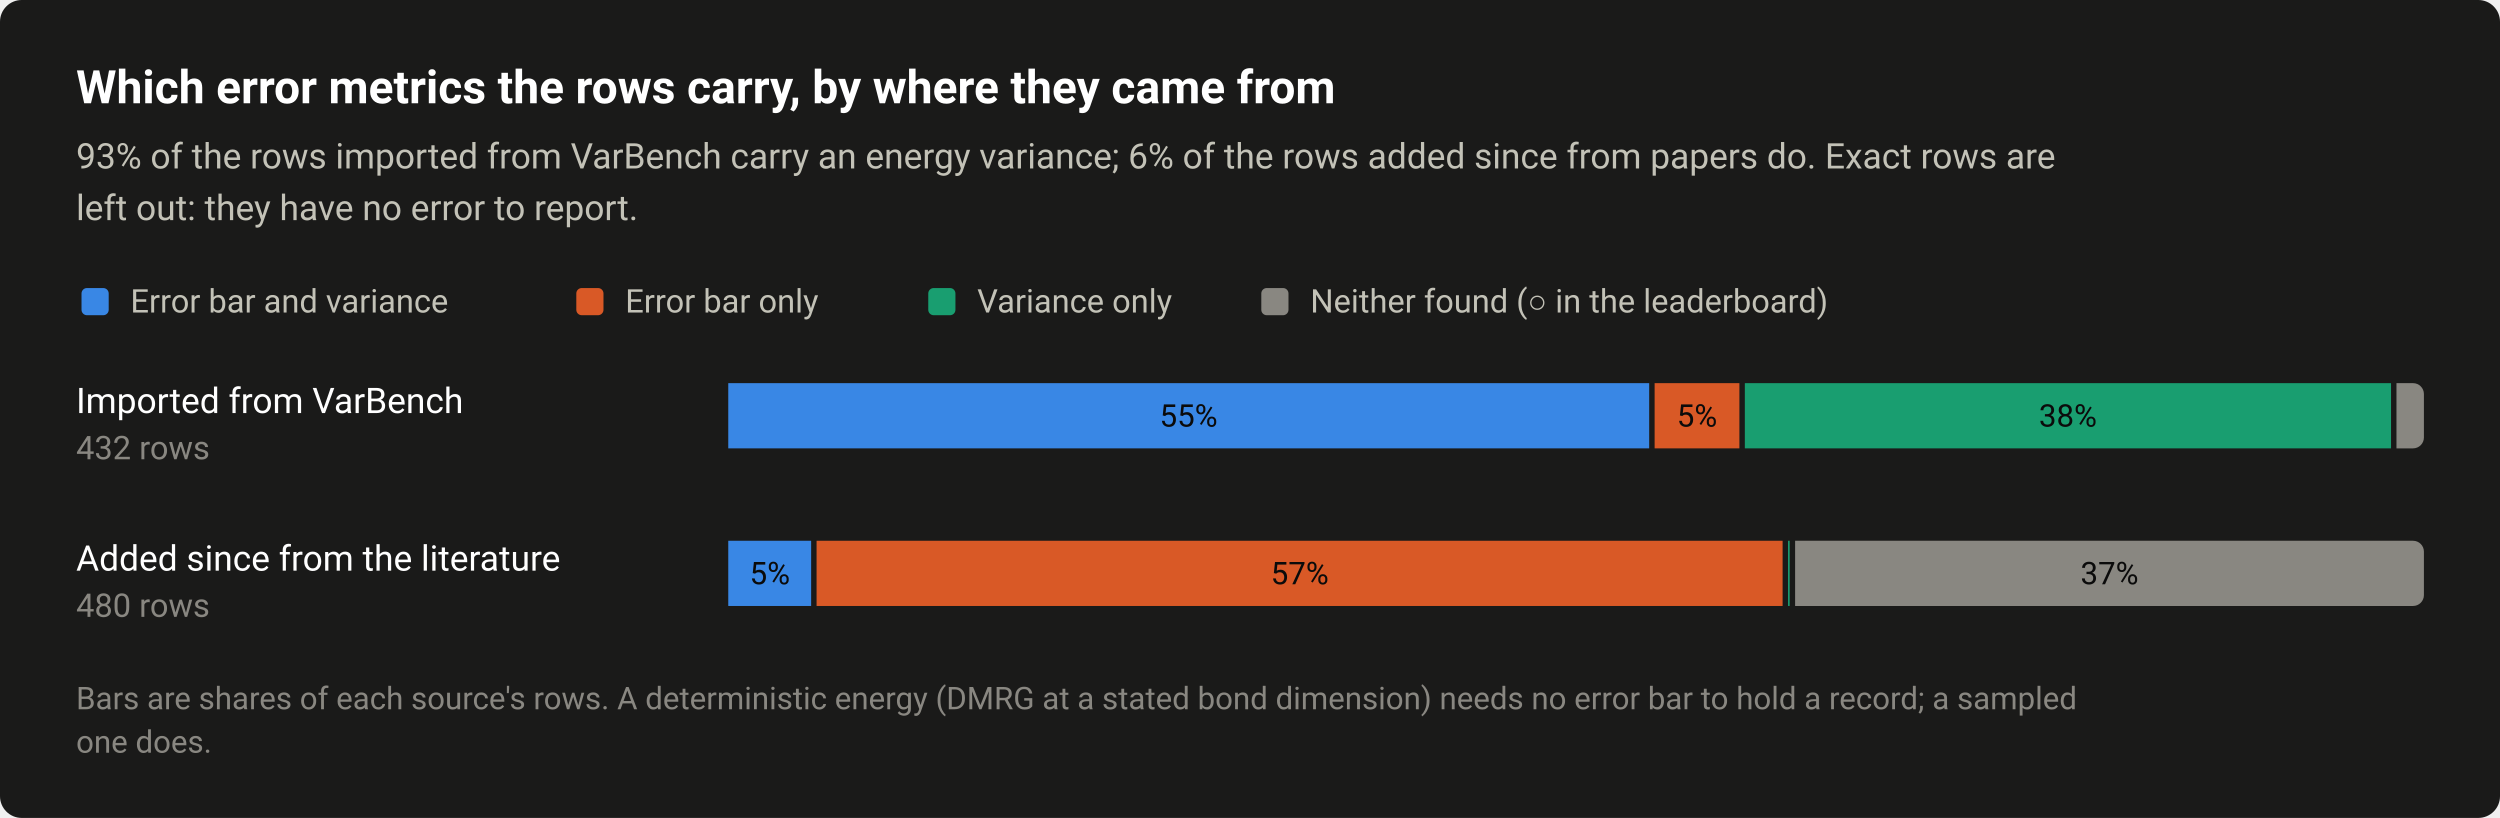
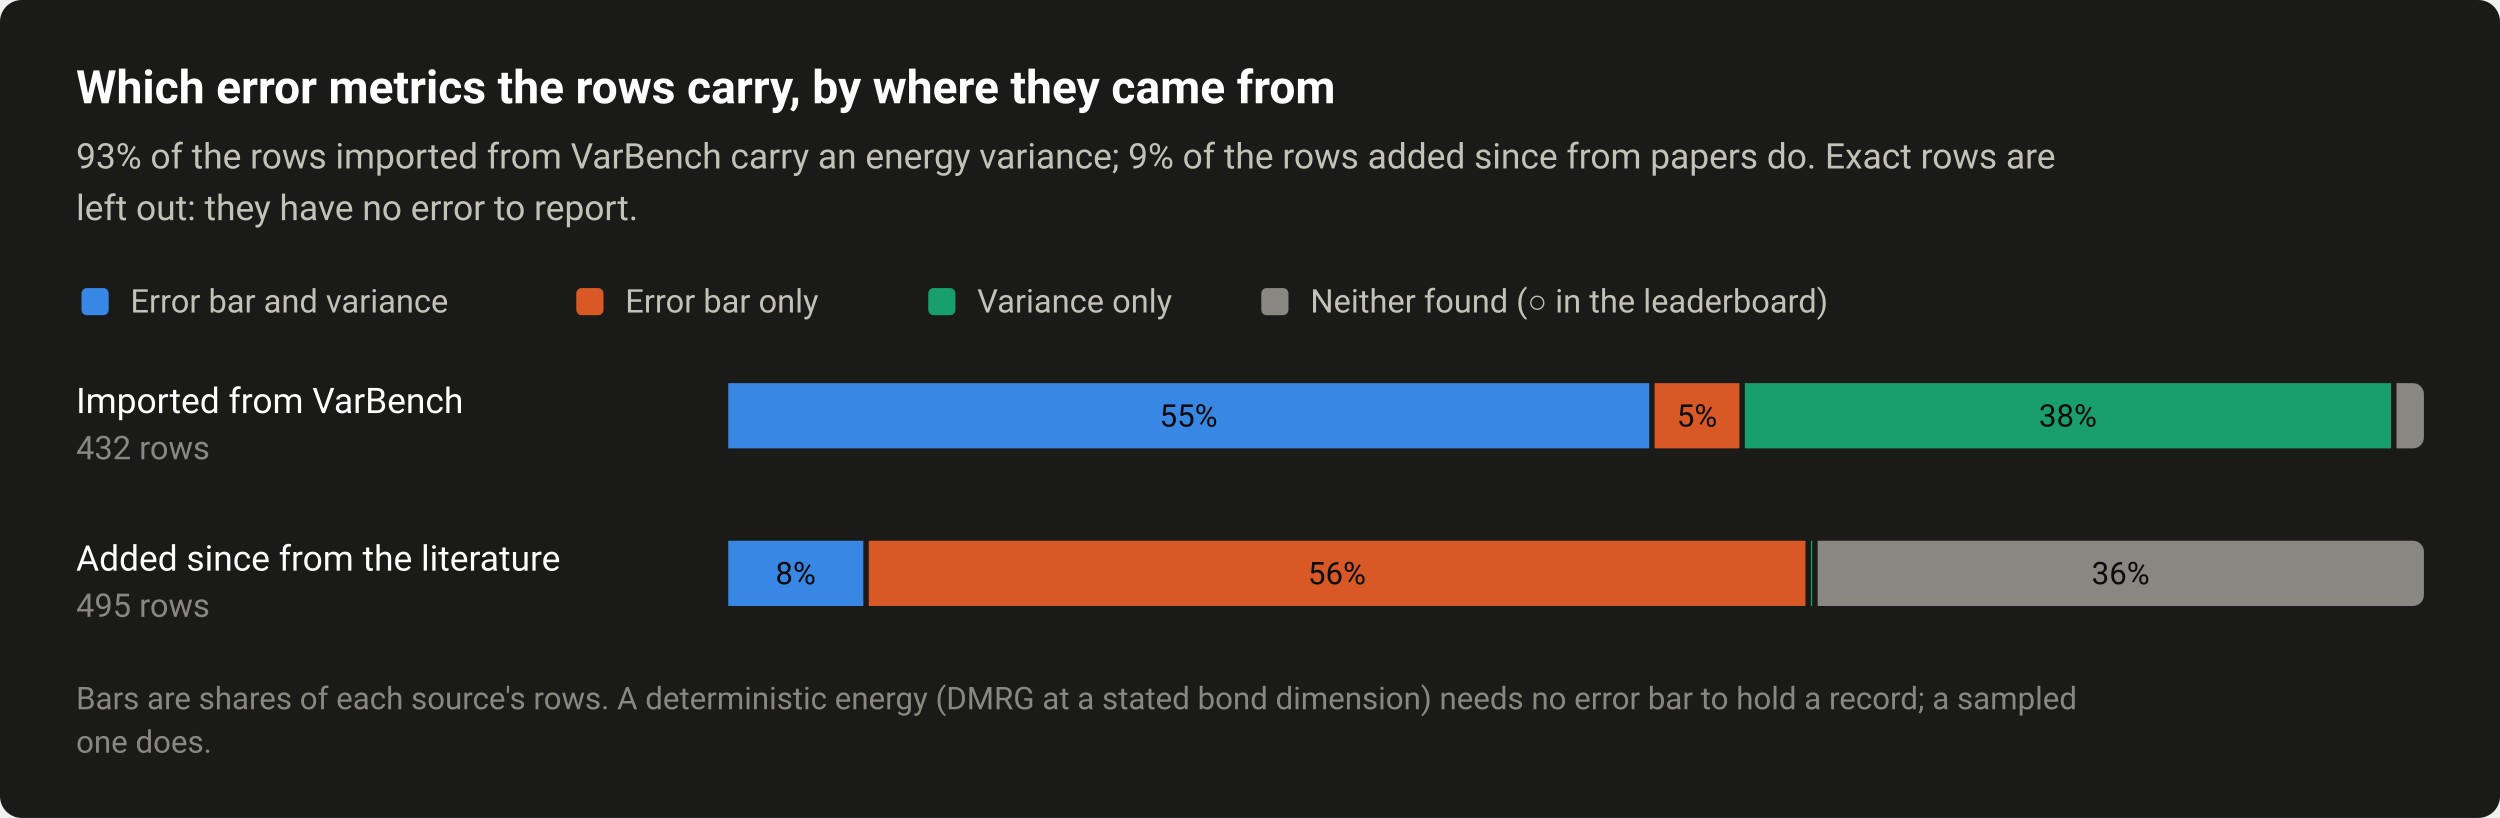
<svg xmlns="http://www.w3.org/2000/svg" width="920" height="301" viewBox="0 0 920 301" role="img" aria-labelledby="title desc">
  <style>text{font-family:system-ui,-apple-system,"Segoe UI",Roboto,"Helvetica Neue",Arial,sans-serif}</style>
  <rect width="920" height="301" rx="8" fill="#1a1a19" />
  <text x="28" y="38" font-size="17" fill="#ffffff" font-weight="600">Which error metrics the rows carry, by where they came from</text>
-   <text x="28" y="62" font-size="13" fill="#c3c2b7">93% of the rows imported from VarBench carry an energy variance; 6% of the rows added since from papers do. Exact rows are</text>
+   <text x="28" y="62" font-size="13" fill="#c3c2b7">93% of the rows imported from VarBench carry an energy variance; 9% of the rows added since from papers do. Exact rows are</text>
  <text x="28" y="81" font-size="13" fill="#c3c2b7">left out: they have no error to report.</text>
  <rect x="30" y="106" width="10" height="10" rx="2" fill="#3987e5" />
  <text x="48" y="115" font-size="12" fill="#c3c2b7">Error bar and variance</text>
  <rect x="212.08" y="106" width="10" height="10" rx="2" fill="#d95926" />
  <text x="230.1" y="115" font-size="12" fill="#c3c2b7">Error bar only</text>
  <rect x="341.6" y="106" width="10" height="10" rx="2" fill="#199e70" />
  <text x="359.6" y="115" font-size="12" fill="#c3c2b7">Variance only</text>
  <rect x="464.16" y="106" width="10" height="10" rx="2" fill="#898781" />
  <text x="482.2" y="115" font-size="12" fill="#c3c2b7">Neither found (○ in the leaderboard)</text>
  <text x="28" y="152" font-size="13" fill="#ffffff">Imported from VarBench</text>
  <text x="28" y="169" font-size="12" fill="#898781" style="font-variant-numeric:tabular-nums">432 rows</text>
  <rect x="268" y="141" width="338.9" height="24" fill="#3987e5" />
  <text x="437.4" y="157" font-size="11.5" fill="#0b0b0b" text-anchor="middle" style="font-variant-numeric:tabular-nums">55%</text>
  <rect x="608.9" y="141" width="31.2" height="24" fill="#d95926" />
  <text x="624.5" y="157" font-size="11.5" fill="#0b0b0b" text-anchor="middle" style="font-variant-numeric:tabular-nums">5%</text>
  <rect x="642.1" y="141" width="237.8" height="24" fill="#199e70" />
  <text x="761" y="157" font-size="11.5" fill="#0b0b0b" text-anchor="middle" style="font-variant-numeric:tabular-nums">38%</text>
  <path d="M881.9 141H888A4 4 0 0 1 892 145V161A4 4 0 0 1 888 165H881.9Z" fill="#898781" />
  <text x="28" y="210" font-size="13" fill="#ffffff">Added since from the literature</text>
-   <text x="28" y="227" font-size="12" fill="#898781" style="font-variant-numeric:tabular-nums">480 rows</text>
-   <rect x="268" y="199" width="30.5" height="24" fill="#3987e5" />
-   <text x="283.3" y="215" font-size="11.5" fill="#0b0b0b" text-anchor="middle" style="font-variant-numeric:tabular-nums">5%</text>
-   <rect x="300.5" y="199" width="355.5" height="24" fill="#d95926" />
-   <text x="478.3" y="215" font-size="11.5" fill="#0b0b0b" text-anchor="middle" style="font-variant-numeric:tabular-nums">57%</text>
-   <rect x="658" y="199" width="0.6" height="24" fill="#199e70" />
-   <path d="M660.6 199H888A4 4 0 0 1 892 203V219A4 4 0 0 1 888 223H660.6Z" fill="#898781" />
-   <text x="776.3" y="215" font-size="11.5" fill="#0b0b0b" text-anchor="middle" style="font-variant-numeric:tabular-nums">37%</text>
+   <text x="28" y="227" font-size="12" fill="#898781" style="font-variant-numeric:tabular-nums">495 rows</text>
+   <rect x="268" y="199" width="49.7" height="24" fill="#3987e5" />
+   <text x="292.8" y="215" font-size="11.5" fill="#0b0b0b" text-anchor="middle" style="font-variant-numeric:tabular-nums">8%</text>
+   <rect x="319.7" y="199" width="344.7" height="24" fill="#d95926" />
+   <text x="492" y="215" font-size="11.5" fill="#0b0b0b" text-anchor="middle" style="font-variant-numeric:tabular-nums">56%</text>
+   <rect x="666.4" y="199" width="0.5" height="24" fill="#199e70" />
+   <path d="M668.9 199H888A4 4 0 0 1 892 203V219A4 4 0 0 1 888 223H668.9Z" fill="#898781" />
+   <text x="780.4" y="215" font-size="11.5" fill="#0b0b0b" text-anchor="middle" style="font-variant-numeric:tabular-nums">36%</text>
  <text x="28" y="261" font-size="11.5" fill="#898781">Bars are shares of each source's rows. A deterministic energy (DMRG at a stated bond dimension) needs no error bar to hold a record; a sampled</text>
  <text x="28" y="277" font-size="11.5" fill="#898781">one does.</text>
</svg>
